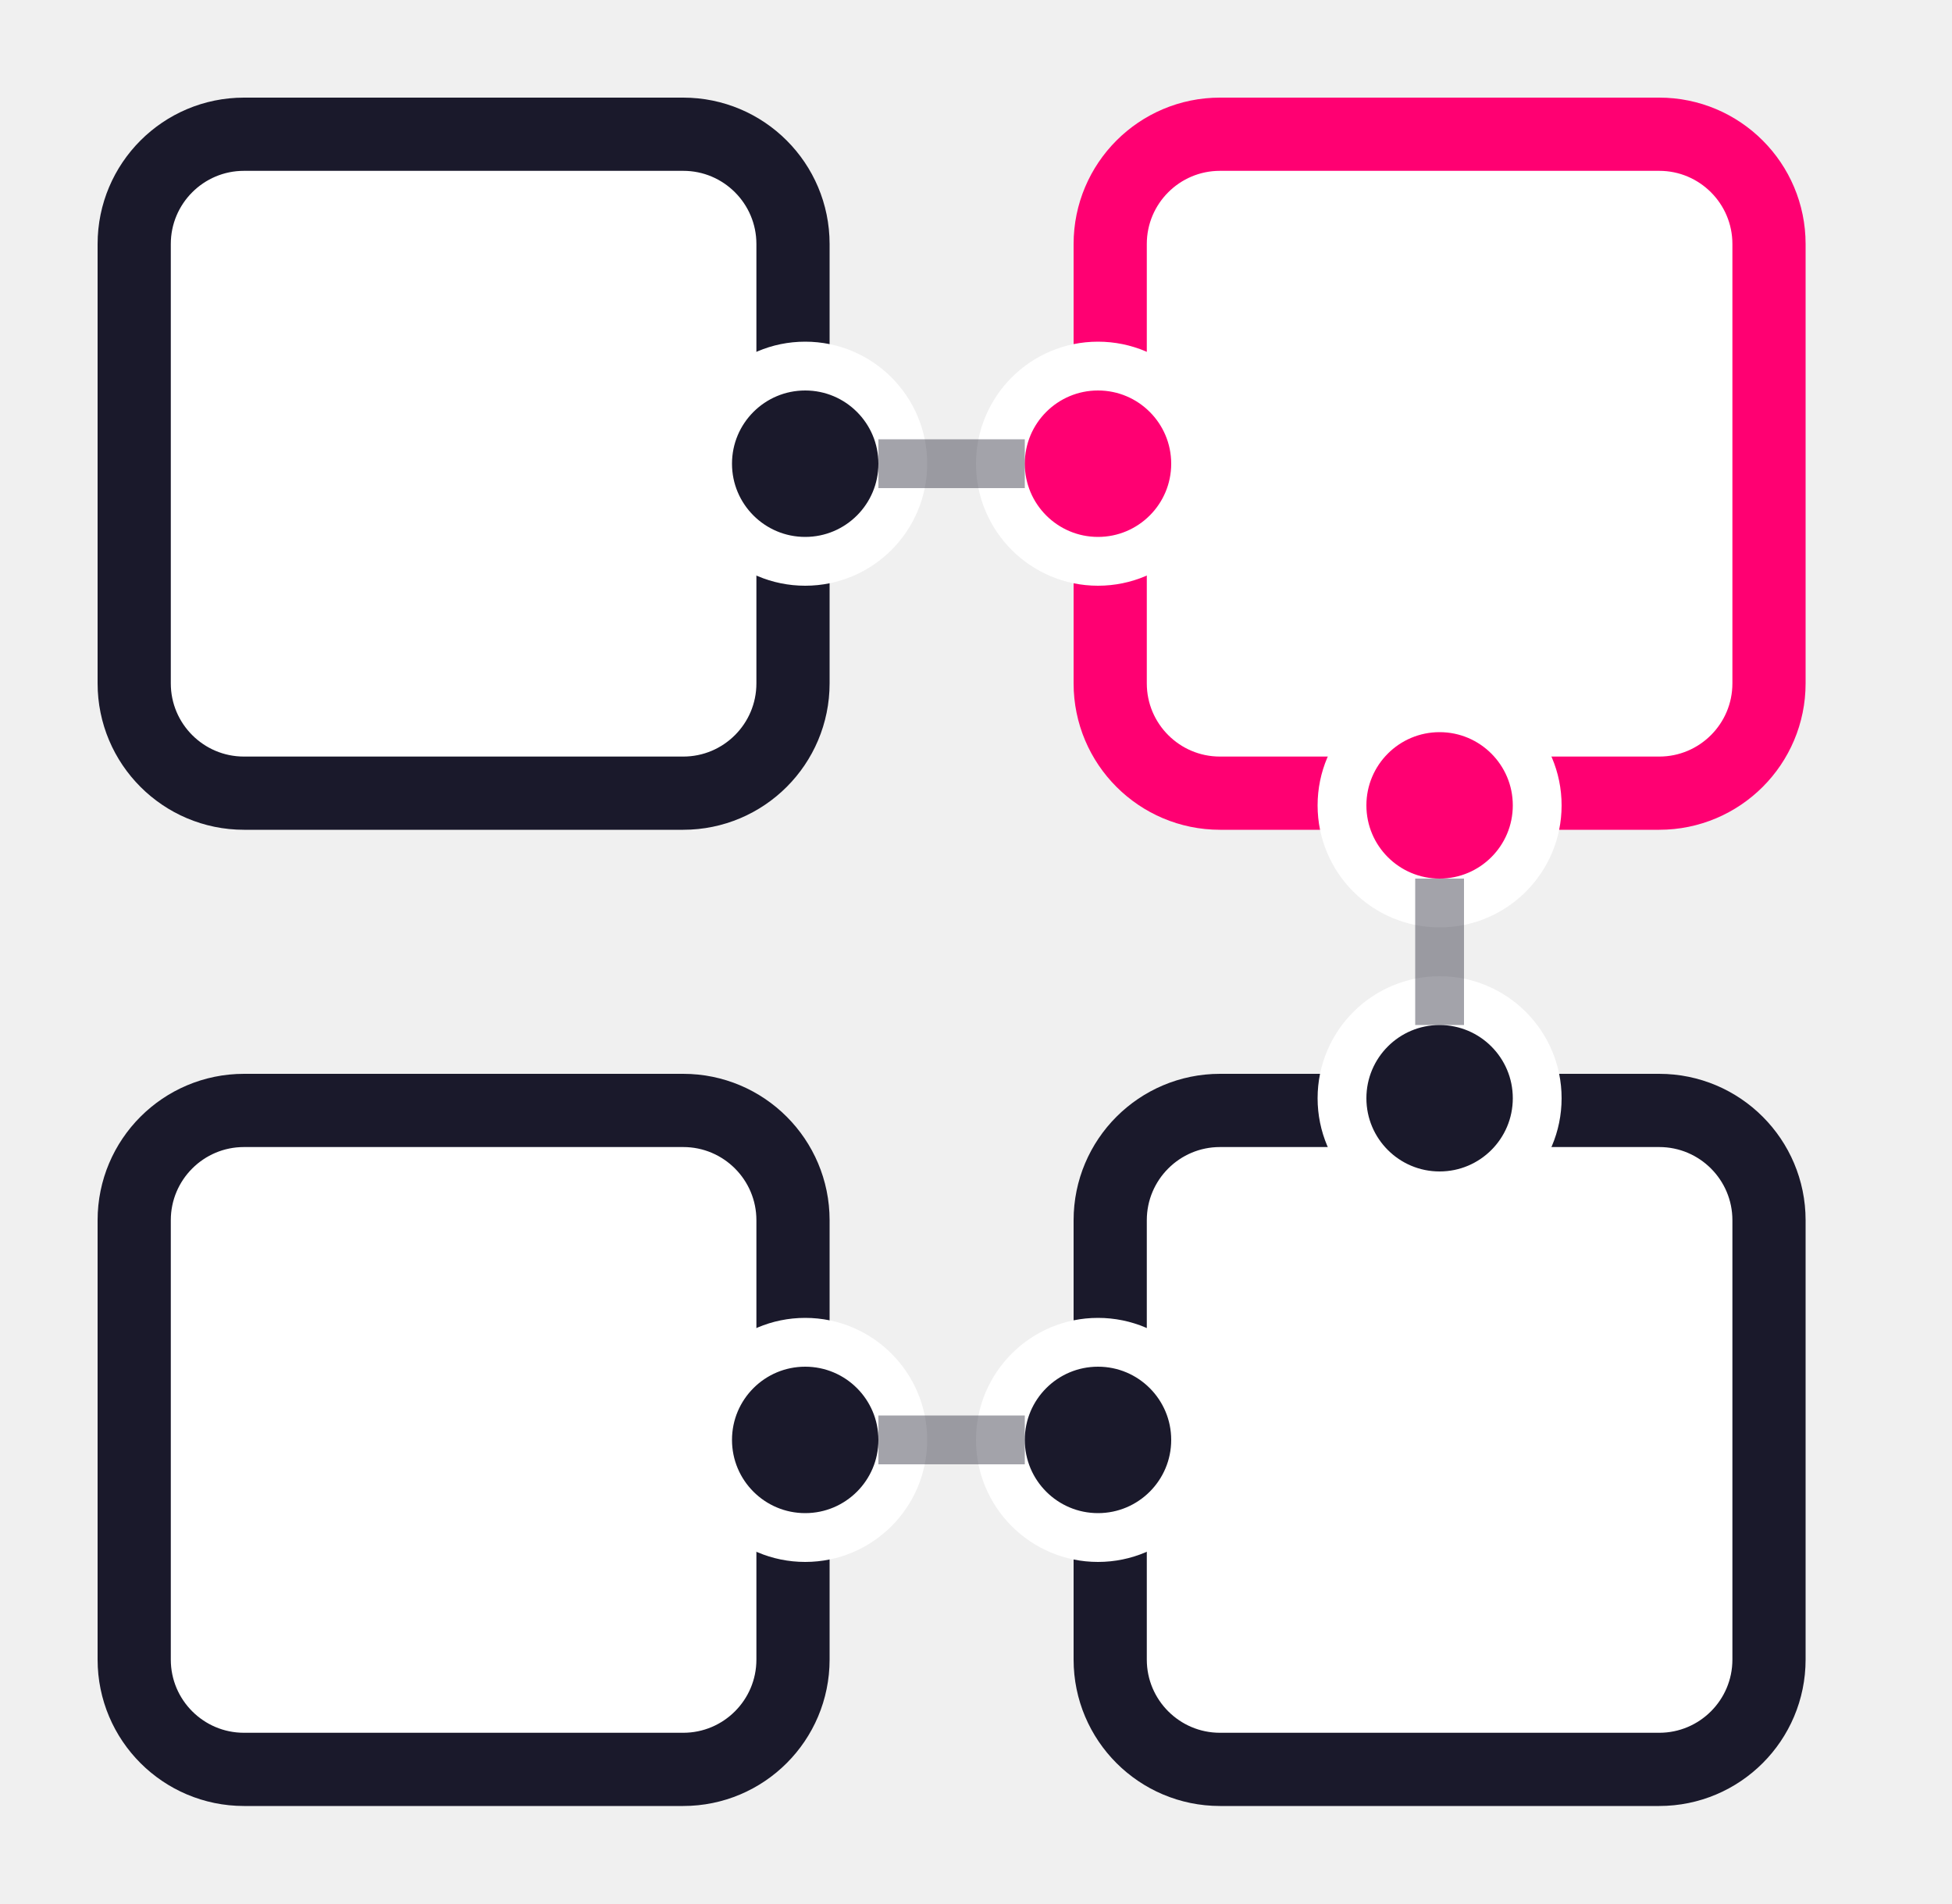
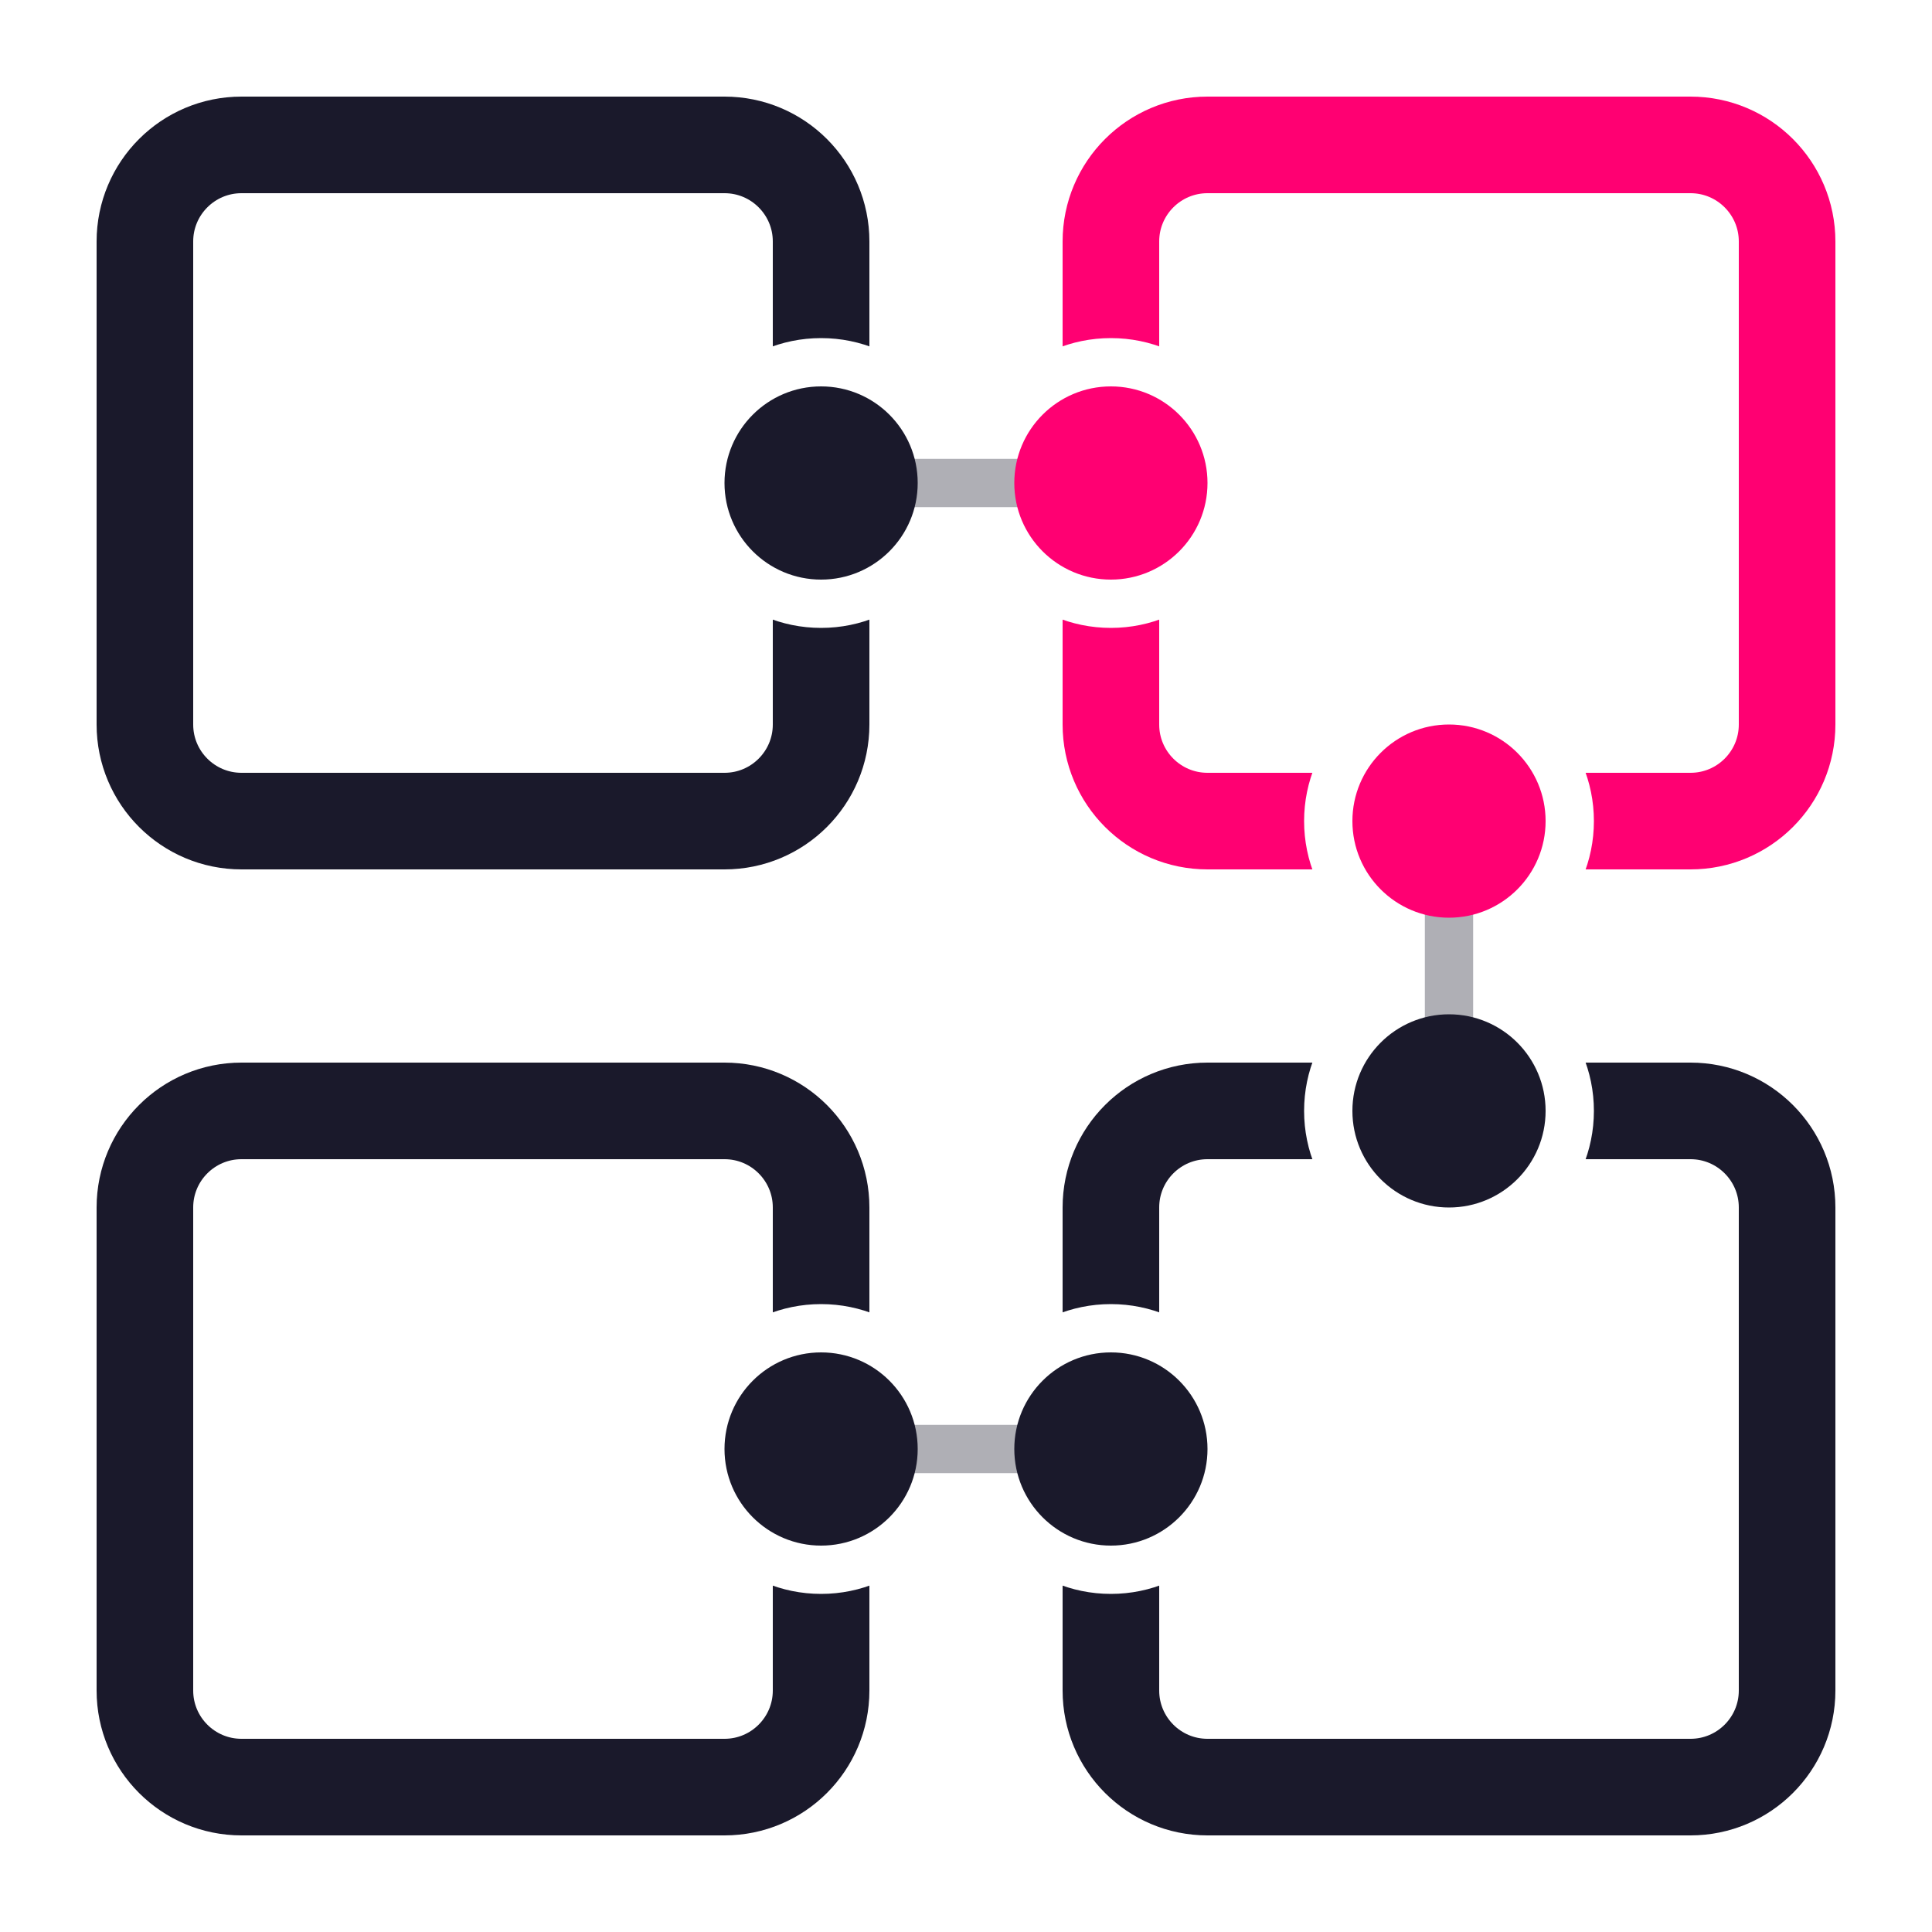
- <svg xmlns="http://www.w3.org/2000/svg" width="40" height="39" viewBox="0 0 40 39" fill="none">
-   <rect x="22.75" y="2.75" width="13.5" height="13.5" rx="2.25" fill="white" stroke="#FF0072" stroke-width="1.5" />
-   <rect x="22.75" y="22.75" width="13.5" height="13.5" rx="2.25" fill="white" stroke="#1A192B" stroke-width="1.5" />
-   <rect x="2.75" y="2.75" width="13.5" height="13.5" rx="2.25" fill="white" stroke="#1A192B" stroke-width="1.5" />
-   <rect x="2.75" y="22.75" width="13.5" height="13.5" rx="2.25" fill="white" stroke="#1A192B" stroke-width="1.5" />
-   <circle cx="22.5" cy="9.5" r="2" fill="#FF0072" stroke="white" />
-   <circle cx="29.5" cy="16.5" r="2" fill="#FF0072" stroke="white" />
-   <circle cx="22.5" cy="29.5" r="2" fill="#1A192B" stroke="white" />
-   <circle cx="29.5" cy="22.5" r="2" fill="#1A192B" stroke="white" />
-   <circle cx="16.5" cy="9.5" r="2" fill="#1A192B" stroke="white" />
-   <circle cx="16.5" cy="29.5" r="2" fill="#1A192B" stroke="white" />
-   <rect opacity="0.4" x="18" y="10" width="1" height="3" transform="rotate(-90 18 10)" fill="#1A192B" />
-   <rect opacity="0.4" x="30" y="21" width="1" height="3" transform="rotate(180 30 21)" fill="#1A192B" />
-   <rect opacity="0.4" x="18" y="30" width="1" height="3" transform="rotate(-90 18 30)" fill="#1A192B" />
+ <svg xmlns="http://www.w3.org/2000/svg" width="40" height="40" viewBox="0 0 40 40" fill="none">
+   <rect width="40" height="40" fill="white" />
+   <rect x="23" y="23" width="14" height="14" rx="2" fill="white" stroke="#1A192B" stroke-width="2" />
+   <rect x="23" y="3" width="14" height="14" rx="2" fill="white" stroke="#FF0072" stroke-width="2" />
+   <rect x="3" y="23" width="14" height="14" rx="2" fill="white" stroke="#1A192B" stroke-width="2" />
+   <rect x="3" y="3" width="14" height="14" rx="2" fill="white" stroke="#1A192B" stroke-width="2" />
+   <circle cx="17" cy="10" r="3" fill="white" />
+   <circle cx="23" cy="10" r="3" fill="white" />
+   <circle cx="30" cy="17" r="3" fill="white" />
+   <circle cx="30" cy="23" r="3" fill="white" />
+   <circle cx="17" cy="30" r="3" fill="white" />
+   <circle cx="23" cy="30" r="3" fill="white" />
+   <circle cx="30" cy="23" r="2" fill="#1A192B" />
+   <circle cx="17" cy="30" r="2" fill="#1A192B" />
+   <circle cx="23" cy="30" r="2" fill="#1A192B" />
+   <rect opacity="0.35" x="18" y="9.5" width="4" height="1" fill="#1A192B" />
+   <rect opacity="0.35" x="29.5" y="21.5" width="4" height="1" transform="rotate(-90 29.5 21.5)" fill="#1A192B" />
+   <rect opacity="0.35" x="18" y="29.5" width="4" height="1" fill="#1A192B" />
+   <circle cx="17" cy="10" r="2" fill="#1A192B" />
+   <circle cx="23" cy="10" r="2" fill="#FF0072" />
+   <circle cx="30" cy="17" r="2" fill="#FF0072" />
</svg>
